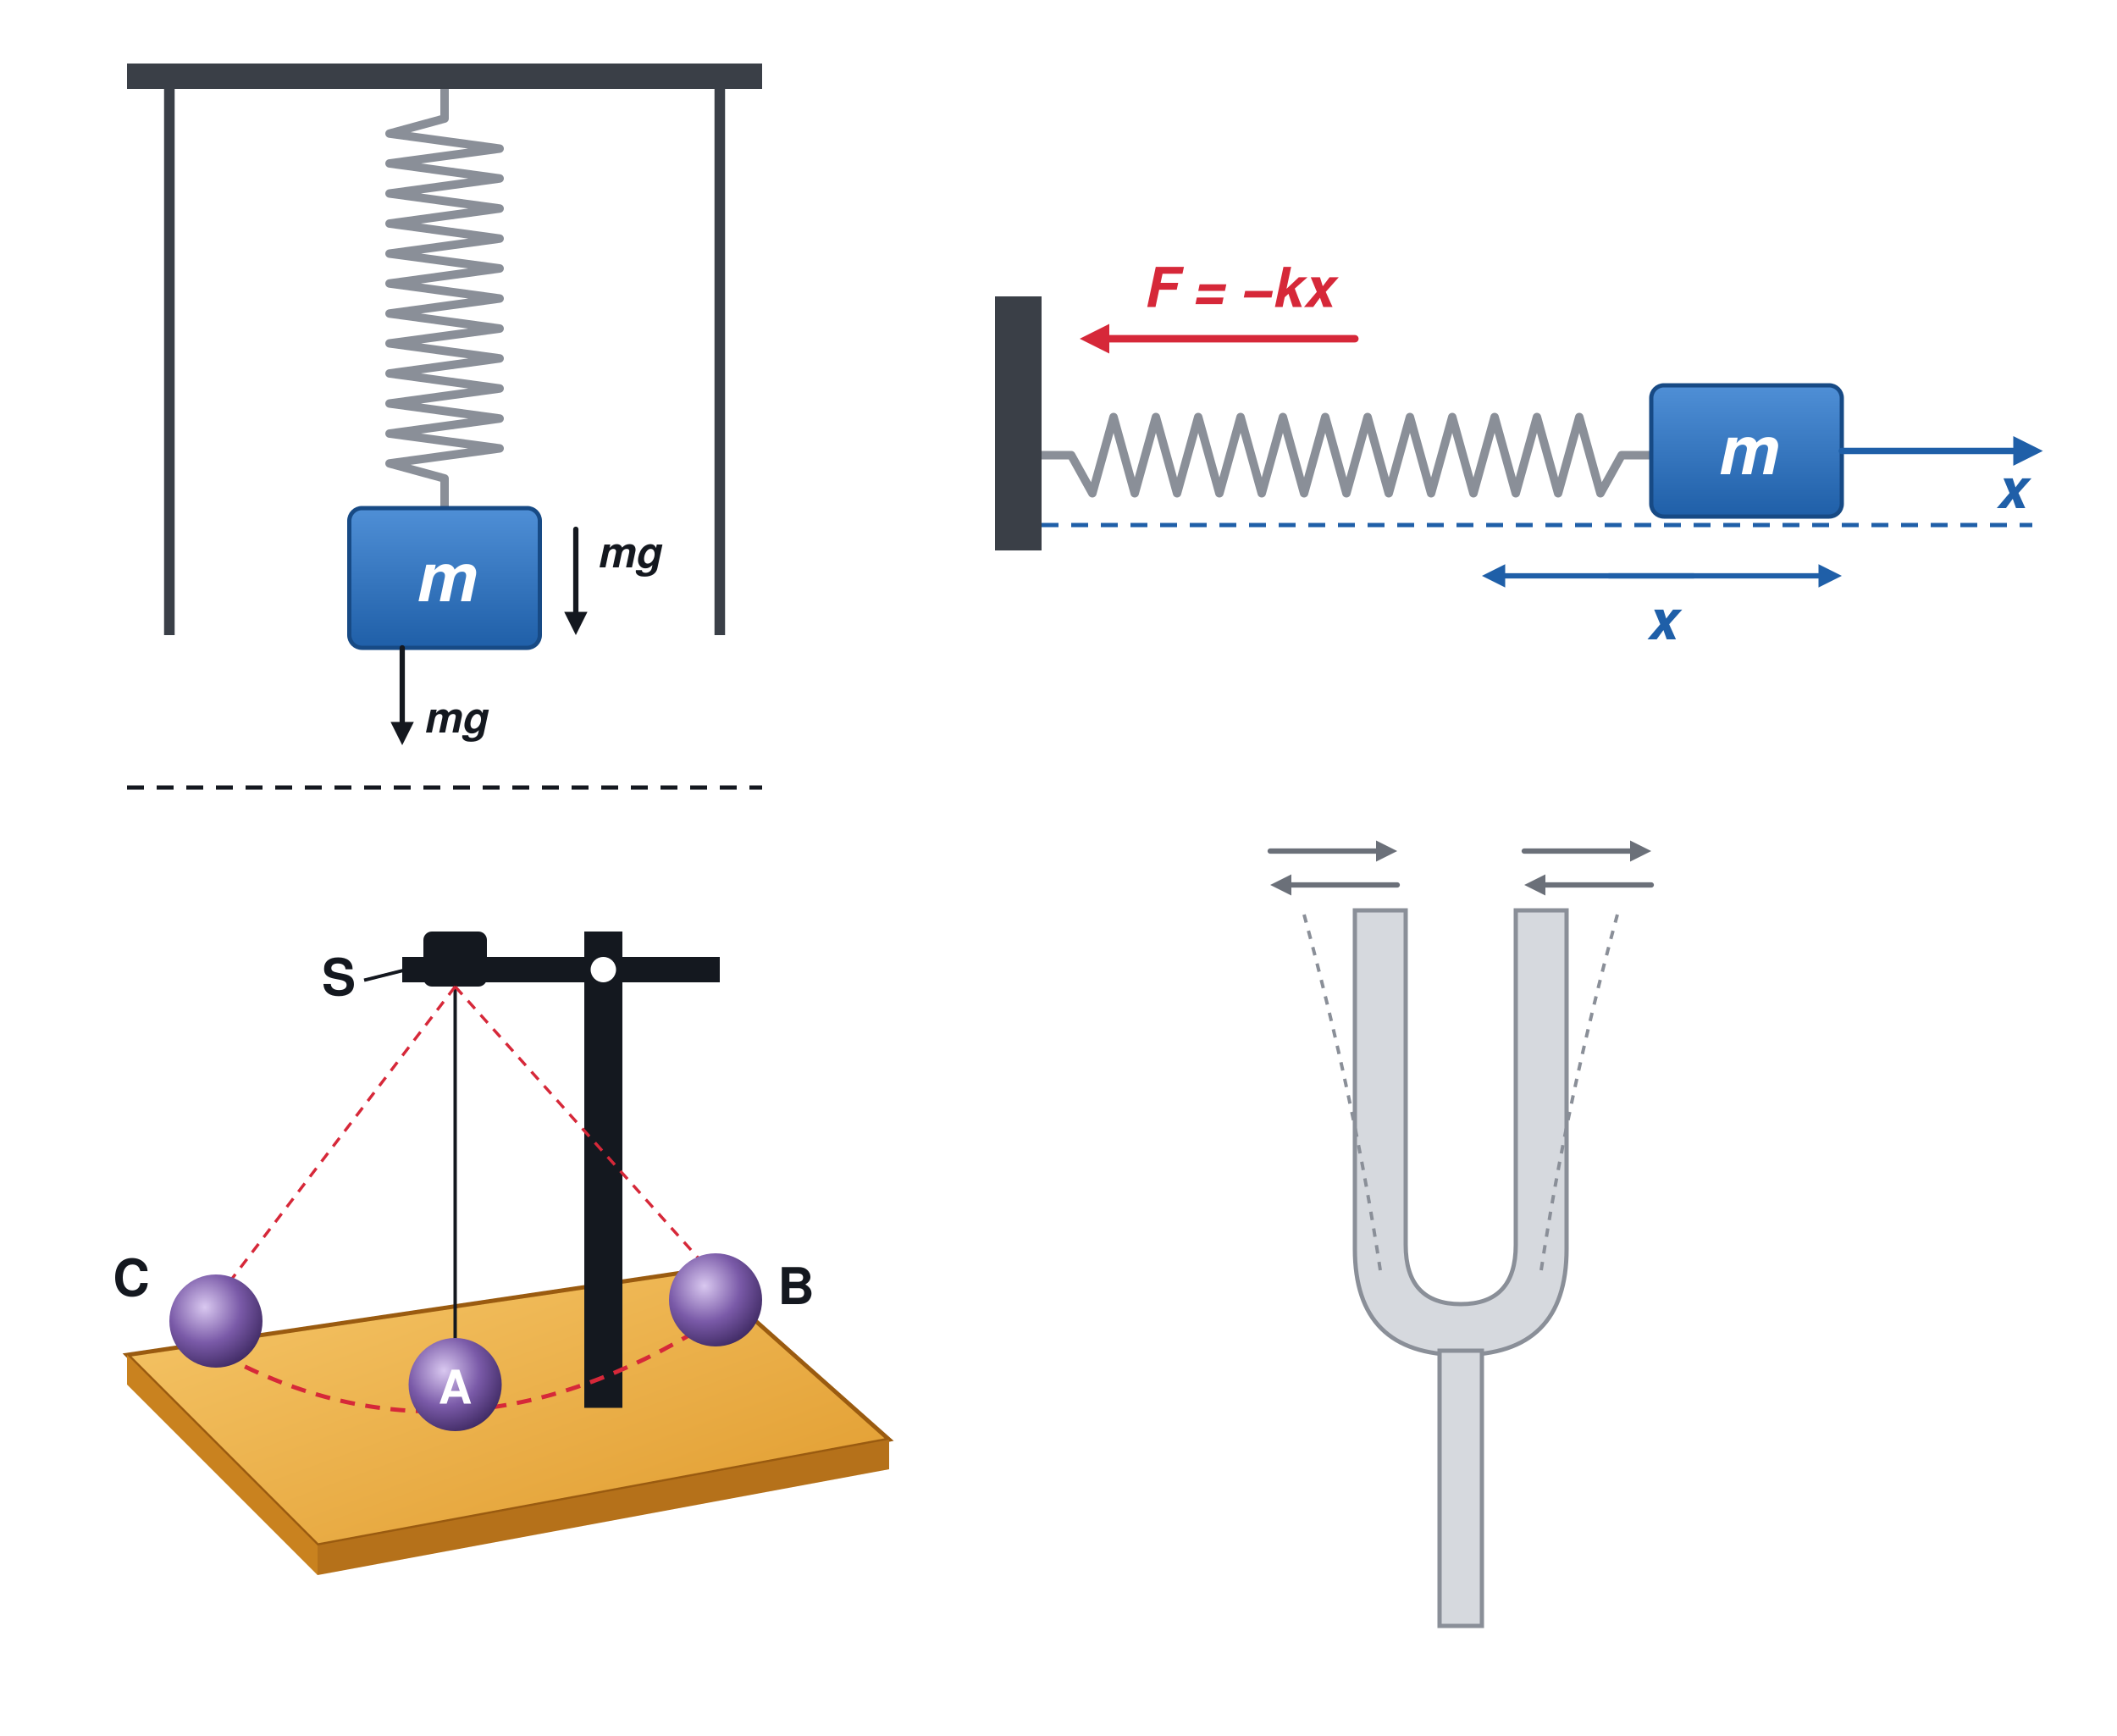
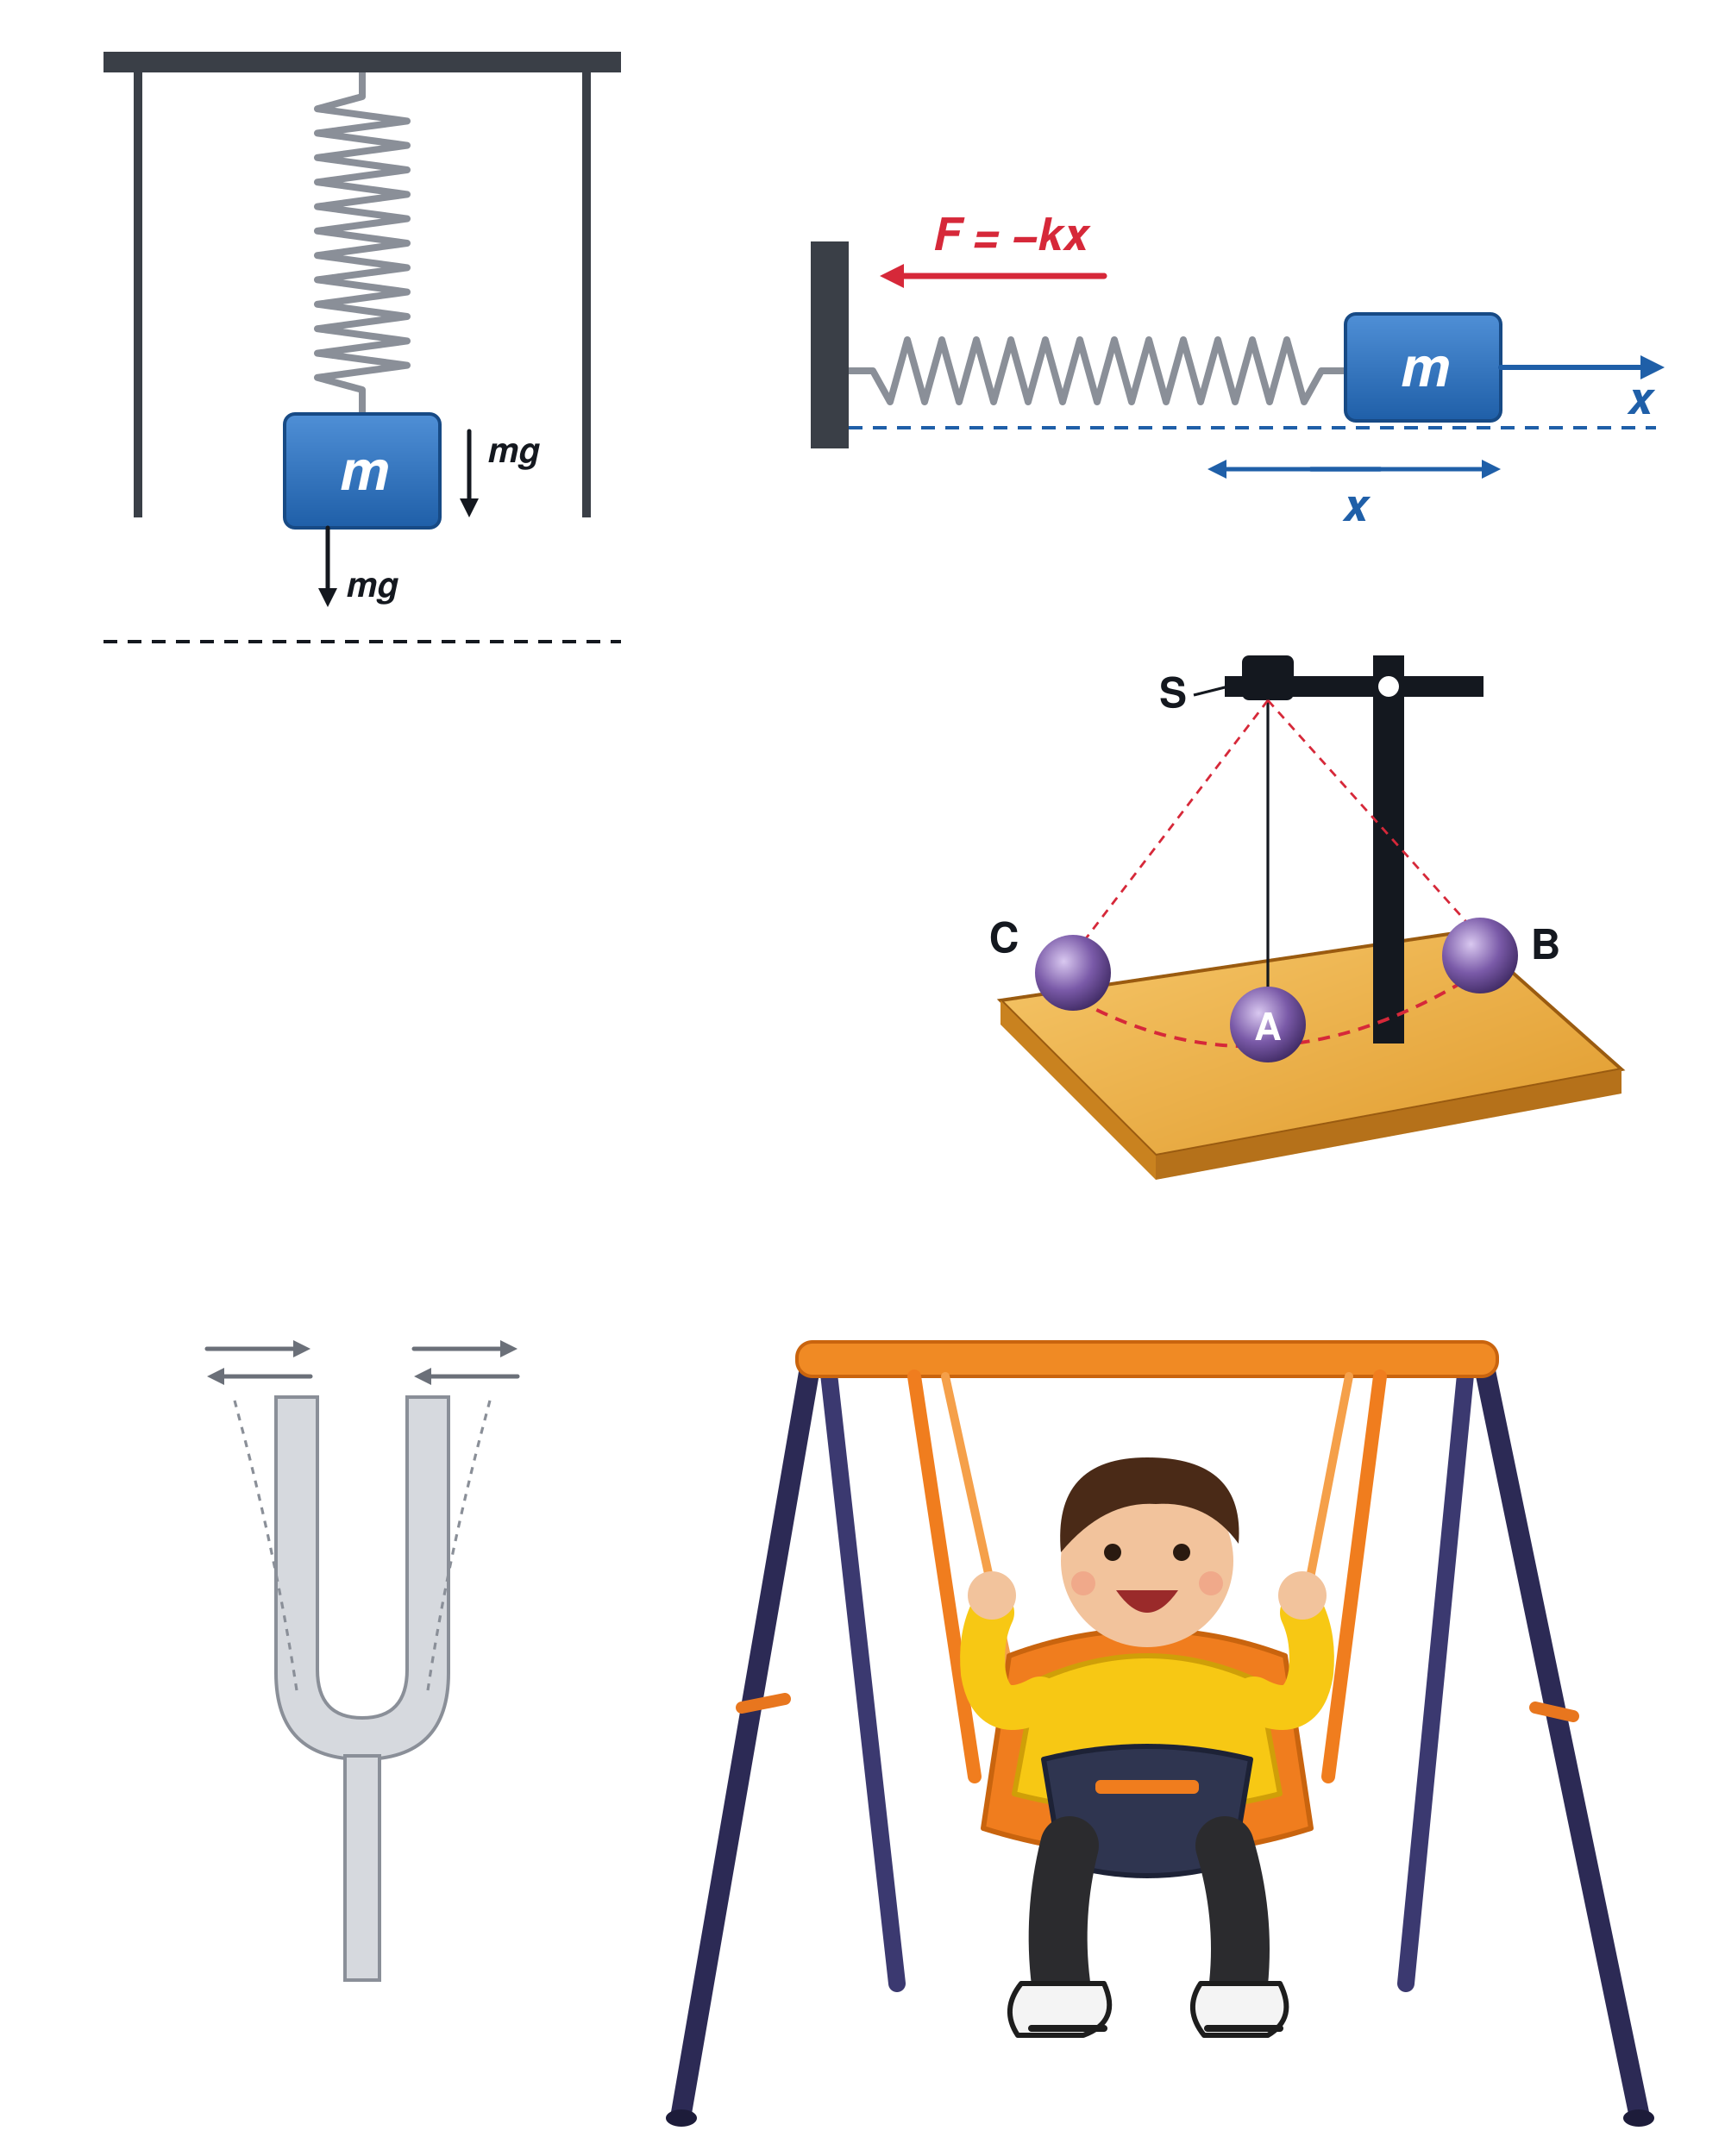
- <svg xmlns="http://www.w3.org/2000/svg" viewBox="0 0 1000 820" font-family="Segoe UI, Helvetica, Arial, sans-serif">
-   <rect width="1000" height="820" fill="#ffffff" />
+ <svg xmlns="http://www.w3.org/2000/svg" viewBox="0 0 1000 1250" font-family="Segoe UI, Helvetica, Arial, sans-serif">
+   <rect width="1000" height="1250" fill="#ffffff" />
  <defs>
    <linearGradient id="blk" x1="0" y1="0" x2="0" y2="1">
      <stop offset="0" stop-color="#4f8fd6" />
      <stop offset="1" stop-color="#1f5fa8" />
    </linearGradient>
    <radialGradient id="bob" cx="0.38" cy="0.35" r="0.7">
      <stop offset="0" stop-color="#d9c8f0" />
      <stop offset="0.55" stop-color="#7a5aa8" />
      <stop offset="1" stop-color="#3f2a63" />
    </radialGradient>
    <linearGradient id="wood" x1="0" y1="0" x2="1" y2="1">
      <stop offset="0" stop-color="#f6c76a" />
      <stop offset="1" stop-color="#e09a2c" />
    </linearGradient>
  </defs>
  <rect x="60" y="30" width="300" height="12" fill="#3a3f47" />
  <line x1="80" y1="42" x2="80" y2="300" stroke="#3a3f47" stroke-width="5" />
  <line x1="340" y1="42" x2="340" y2="300" stroke="#3a3f47" stroke-width="5" />
  <path d="M210.0 42.0 L210.0 56.0 L184.0 63.1 L236.0 70.2 L184.0 77.2 L236.0 84.3 L184.0 91.4 L236.0 98.5 L184.0 105.6 L236.0 112.7 L184.0 119.8 L236.0 126.8 L184.0 133.9 L236.0 141.0 L184.0 148.1 L236.0 155.2 L184.0 162.2 L236.0 169.3 L184.0 176.4 L236.0 183.5 L184.0 190.6 L236.0 197.7 L184.0 204.8 L236.0 211.8 L184.0 218.9 L210.0 226.0 L210.0 240.0" stroke="#8a8f98" stroke-width="4" fill="none" stroke-linejoin="round" />
  <rect x="165" y="240" width="90" height="66" rx="6" stroke="#174a85" stroke-width="2" fill="url(#blk)" />
  <text x="210" y="284" font-size="32" fill="#ffffff" text-anchor="middle" font-weight="700" font-style="italic">m</text>
  <line x1="272.0" y1="250.0" x2="272.0" y2="289.0" stroke="#14181f" stroke-width="2.5" stroke-linecap="round" />
  <path d="M272.0 300.0 L266.5 289.0 L277.5 289.0 Z" fill="#14181f" />
  <text x="282" y="268" font-size="20" fill="#14181f" text-anchor="start" font-weight="600" font-style="italic">mg</text>
  <line x1="190.0" y1="306.0" x2="190.0" y2="341.0" stroke="#14181f" stroke-width="2.5" stroke-linecap="round" />
  <path d="M190.0 352.0 L184.5 341.0 L195.5 341.0 Z" fill="#14181f" />
  <text x="200" y="346" font-size="20" fill="#14181f" text-anchor="start" font-weight="600" font-style="italic">mg</text>
  <line x1="60" y1="372" x2="360" y2="372" stroke="#14181f" stroke-width="2" stroke-dasharray="8 6" />
  <rect x="470" y="140" width="22" height="120" fill="#3a3f47" />
  <path d="M492.0 215.0 L506.0 215.0 L516.0 233.0 L526.0 197.0 L536.0 233.0 L546.0 197.0 L556.0 233.0 L566.0 197.0 L576.0 233.0 L586.0 197.0 L596.0 233.0 L606.0 197.0 L616.0 233.0 L626.0 197.0 L636.0 233.0 L646.0 197.0 L656.0 233.0 L666.0 197.0 L676.0 233.0 L686.0 197.0 L696.0 233.0 L706.0 197.0 L716.0 233.0 L726.0 197.0 L736.0 233.0 L746.0 197.0 L756.0 233.0 L766.0 215.0 L780.0 215.0" stroke="#8a8f98" stroke-width="4" fill="none" stroke-linejoin="round" />
  <rect x="780" y="182" width="90" height="62" rx="6" stroke="#174a85" stroke-width="2" fill="url(#blk)" />
  <text x="825" y="224" font-size="32" fill="#ffffff" text-anchor="middle" font-weight="700" font-style="italic">m</text>
  <line x1="492" y1="248" x2="960" y2="248" stroke="#1f5fa8" stroke-width="2" stroke-dasharray="8 6" />
  <line x1="870.0" y1="213.0" x2="951.0" y2="213.0" stroke="#1f5fa8" stroke-width="3" stroke-linecap="round" />
  <path d="M965.0 213.0 L951.0 220.0 L951.0 206.0 Z" fill="#1f5fa8" />
  <text x="950" y="240" font-size="26" fill="#1f5fa8" text-anchor="middle" font-weight="700" font-style="italic">x</text>
  <line x1="640.0" y1="160.0" x2="524.0" y2="160.0" stroke="#d62839" stroke-width="3.5" stroke-linecap="round" />
  <path d="M510.0 160.0 L524.0 153.0 L524.0 167.0 Z" fill="#d62839" />
  <text x="585" y="145" font-size="26" fill="#d62839" text-anchor="middle" font-weight="700" font-style="italic">F = −kx</text>
  <line x1="800.0" y1="272.0" x2="711.0" y2="272.0" stroke="#1f5fa8" stroke-width="2.5" stroke-linecap="round" />
  <path d="M700.0 272.0 L711.0 266.5 L711.0 277.5 Z" fill="#1f5fa8" />
  <line x1="760.0" y1="272.0" x2="859.0" y2="272.0" stroke="#1f5fa8" stroke-width="2.5" stroke-linecap="round" />
  <path d="M870.0 272.0 L859.0 277.5 L859.0 266.5 Z" fill="#1f5fa8" />
  <text x="785" y="302" font-size="26" fill="#1f5fa8" text-anchor="middle" font-weight="700" font-style="italic">x</text>
-   <path d="M60 640 L330 600 L420 680 L150 730 Z" fill="url(#wood)" stroke="#9a5b10" stroke-width="2" />
-   <path d="M60 640 L150 730 L150 744 L60 654 Z" fill="#c9821f" />
-   <path d="M150 730 L420 680 L420 694 L150 744 Z" fill="#b5711a" />
-   <rect x="276" y="440" width="18" height="225" fill="#14181f" />
-   <rect x="190" y="452" width="150" height="12" fill="#14181f" />
-   <rect x="200" y="440" width="30" height="26" rx="4" fill="#14181f" />
-   <circle cx="285" cy="458" r="6" fill="#ffffff" />
-   <text x="160" y="470" font-size="24" fill="#14181f" text-anchor="middle" font-weight="700">S</text>
-   <line x1="172" y1="463" x2="200" y2="456" stroke="#14181f" stroke-width="1.6" />
-   <line x1="215" y1="466" x2="215" y2="640" stroke="#14181f" stroke-width="1.6" />
-   <line x1="215" y1="466" x2="105" y2="610" stroke="#d62839" stroke-width="1.4" stroke-dasharray="5 4" />
-   <line x1="215" y1="466" x2="335" y2="600" stroke="#d62839" stroke-width="1.4" stroke-dasharray="5 4" />
-   <path d="M105 640 Q215 700 335 625" stroke="#d62839" stroke-width="2" fill="none" stroke-dasharray="7 5" />
-   <circle cx="215" cy="654" r="22" fill="url(#bob)" />
-   <text x="215" y="663" font-size="22" fill="#ffffff" text-anchor="middle" font-weight="700">A</text>
-   <circle cx="102" cy="624" r="22" fill="url(#bob)" />
-   <text x="62" y="612" font-size="24" fill="#14181f" text-anchor="middle" font-weight="700">C</text>
-   <circle cx="338" cy="614" r="22" fill="url(#bob)" />
-   <text x="376" y="616" font-size="24" fill="#14181f" text-anchor="middle" font-weight="700">B</text>
-   <path d="M640 430 L640 590 Q640 640 690 640 Q740 640 740 590 L740 430 L716 430 L716 588 Q716 616 690 616 Q664 616 664 588 L664 430 Z" fill="#d6d9de" stroke="#8a8f98" stroke-width="2" />
-   <rect x="680" y="638" width="20" height="130" fill="#d6d9de" stroke="#8a8f98" stroke-width="2" />
-   <path d="M652 600 Q640 520 616 432" stroke="#8a8f98" stroke-width="1.6" fill="none" stroke-dasharray="4 4" />
-   <path d="M728 600 Q740 520 764 432" stroke="#8a8f98" stroke-width="1.6" fill="none" stroke-dasharray="4 4" />
-   <line x1="600.0" y1="402.0" x2="650.0" y2="402.0" stroke="#6b7079" stroke-width="2.5" stroke-linecap="round" />
-   <path d="M660.0 402.0 L650.0 407.0 L650.0 397.0 Z" fill="#6b7079" />
-   <line x1="660.0" y1="418.0" x2="610.0" y2="418.0" stroke="#6b7079" stroke-width="2.5" stroke-linecap="round" />
-   <path d="M600.0 418.0 L610.0 413.0 L610.0 423.0 Z" fill="#6b7079" />
-   <line x1="720.0" y1="402.0" x2="770.0" y2="402.0" stroke="#6b7079" stroke-width="2.5" stroke-linecap="round" />
-   <path d="M780.0 402.0 L770.0 407.0 L770.0 397.0 Z" fill="#6b7079" />
-   <line x1="780.0" y1="418.0" x2="730.0" y2="418.0" stroke="#6b7079" stroke-width="2.5" stroke-linecap="round" />
-   <path d="M720.0 418.0 L730.0 413.0 L730.0 423.0 Z" fill="#6b7079" />
+   <g transform="translate(520 -60)">
+     <path d="M60 640 L330 600 L420 680 L150 730 Z" fill="url(#wood)" stroke="#9a5b10" stroke-width="2" />
+     <path d="M60 640 L150 730 L150 744 L60 654 Z" fill="#c9821f" />
+     <path d="M150 730 L420 680 L420 694 L150 744 Z" fill="#b5711a" />
+     <rect x="276" y="440" width="18" height="225" fill="#14181f" />
+     <rect x="190" y="452" width="150" height="12" fill="#14181f" />
+     <rect x="200" y="440" width="30" height="26" rx="4" fill="#14181f" />
+     <circle cx="285" cy="458" r="6" fill="#ffffff" />
+     <text x="160" y="470" font-size="24" fill="#14181f" text-anchor="middle" font-weight="700">S</text>
+     <line x1="172" y1="463" x2="200" y2="456" stroke="#14181f" stroke-width="1.6" />
+     <line x1="215" y1="466" x2="215" y2="640" stroke="#14181f" stroke-width="1.6" />
+     <line x1="215" y1="466" x2="105" y2="610" stroke="#d62839" stroke-width="1.4" stroke-dasharray="5 4" />
+     <line x1="215" y1="466" x2="335" y2="600" stroke="#d62839" stroke-width="1.4" stroke-dasharray="5 4" />
+     <path d="M105 640 Q215 700 335 625" stroke="#d62839" stroke-width="2" fill="none" stroke-dasharray="7 5" />
+     <circle cx="215" cy="654" r="22" fill="url(#bob)" />
+     <text x="215" y="663" font-size="22" fill="#ffffff" text-anchor="middle" font-weight="700">A</text>
+     <circle cx="102" cy="624" r="22" fill="url(#bob)" />
+     <text x="62" y="612" font-size="24" fill="#14181f" text-anchor="middle" font-weight="700">C</text>
+     <circle cx="338" cy="614" r="22" fill="url(#bob)" />
+     <text x="376" y="616" font-size="24" fill="#14181f" text-anchor="middle" font-weight="700">B</text>
+   </g>
+   <g transform="translate(-480 380)">
+     <path d="M640 430 L640 590 Q640 640 690 640 Q740 640 740 590 L740 430 L716 430 L716 588 Q716 616 690 616 Q664 616 664 588 L664 430 Z" fill="#d6d9de" stroke="#8a8f98" stroke-width="2" />
+     <rect x="680" y="638" width="20" height="130" fill="#d6d9de" stroke="#8a8f98" stroke-width="2" />
+     <path d="M652 600 Q640 520 616 432" stroke="#8a8f98" stroke-width="1.6" fill="none" stroke-dasharray="4 4" />
+     <path d="M728 600 Q740 520 764 432" stroke="#8a8f98" stroke-width="1.6" fill="none" stroke-dasharray="4 4" />
+     <line x1="600.0" y1="402.0" x2="650.0" y2="402.0" stroke="#6b7079" stroke-width="2.5" stroke-linecap="round" />
+     <path d="M660.0 402.0 L650.0 407.0 L650.0 397.0 Z" fill="#6b7079" />
+     <line x1="660.0" y1="418.0" x2="610.0" y2="418.0" stroke="#6b7079" stroke-width="2.5" stroke-linecap="round" />
+     <path d="M600.0 418.0 L610.0 413.0 L610.0 423.0 Z" fill="#6b7079" />
+     <line x1="720.0" y1="402.0" x2="770.0" y2="402.0" stroke="#6b7079" stroke-width="2.5" stroke-linecap="round" />
+     <path d="M780.0 402.0 L770.0 407.0 L770.0 397.0 Z" fill="#6b7079" />
+     <line x1="780.0" y1="418.0" x2="730.0" y2="418.0" stroke="#6b7079" stroke-width="2.5" stroke-linecap="round" />
+     <path d="M720.0 418.0 L730.0 413.0 L730.0 423.0 Z" fill="#6b7079" />
+   </g>
+   <g stroke-linecap="round" stroke-linejoin="round">
+     <line x1="470" y1="790" x2="395" y2="1225" stroke="#2c2a55" stroke-width="12" />
+     <line x1="480" y1="792" x2="520" y2="1150" stroke="#3b3970" stroke-width="10" />
+     <line x1="860" y1="790" x2="950" y2="1225" stroke="#2c2a55" stroke-width="12" />
+     <line x1="850" y1="792" x2="815" y2="1150" stroke="#3b3970" stroke-width="10" />
+     <ellipse cx="395" cy="1228" rx="9" ry="5" fill="#1d1c3a" />
+     <ellipse cx="950" cy="1228" rx="9" ry="5" fill="#1d1c3a" />
+     <line x1="430" y1="990" x2="455" y2="985" stroke="#e8761e" stroke-width="7" />
+     <line x1="890" y1="990" x2="912" y2="995" stroke="#e8761e" stroke-width="7" />
+     <rect x="462" y="778" width="406" height="20" rx="9" fill="#f08a24" stroke="#c9640e" stroke-width="2" />
+     <line x1="530" y1="798" x2="565" y2="1030" stroke="#f07d1e" stroke-width="8" />
+     <line x1="800" y1="798" x2="770" y2="1030" stroke="#f07d1e" stroke-width="8" />
+     <line x1="548" y1="798" x2="590" y2="990" stroke="#f5a04a" stroke-width="5" />
+     <line x1="782" y1="798" x2="745" y2="990" stroke="#f5a04a" stroke-width="5" />
+     <path d="M585 960 Q665 930 745 960 L760 1060 Q665 1090 570 1060 Z" fill="#f07d1e" stroke="#c9640e" stroke-width="3" />
+     <path d="M600 975 Q665 945 730 975 L742 1040 Q665 1060 588 1040 Z" fill="#f7c814" stroke="#cf9f08" stroke-width="3" />
+     <path d="M603 985 Q575 1000 570 970 Q568 950 575 935" stroke="#f7c814" stroke-width="26" fill="none" />
+     <path d="M727 985 Q755 1000 760 970 Q762 950 755 935" stroke="#f7c814" stroke-width="26" fill="none" />
+     <circle cx="575" cy="925" r="14" fill="#f2c39c" />
+     <circle cx="755" cy="925" r="14" fill="#f2c39c" />
+     <path d="M605 1020 Q665 1005 725 1020 L715 1080 Q665 1095 615 1080 Z" fill="#2f3550" stroke="#1d2236" stroke-width="3" />
+     <rect x="635" y="1032" width="60" height="8" rx="3" fill="#f07d1e" />
+     <path d="M620 1070 Q610 1110 615 1150" stroke="#2b2b2e" stroke-width="34" fill="none" />
+     <path d="M710 1070 Q722 1110 718 1150" stroke="#2b2b2e" stroke-width="34" fill="none" />
+     <path d="M592 1150 L640 1150 Q650 1172 628 1180 L590 1180 Q580 1165 592 1150 Z" fill="#f4f4f4" stroke="#1d1d1d" stroke-width="3" />
+     <path d="M696 1150 L742 1150 Q752 1170 735 1180 L698 1180 Q686 1165 696 1150 Z" fill="#f4f4f4" stroke="#1d1d1d" stroke-width="3" />
+     <line x1="598" y1="1176" x2="640" y2="1176" stroke="#1d1d1d" stroke-width="4" />
+     <line x1="700" y1="1176" x2="742" y2="1176" stroke="#1d1d1d" stroke-width="4" />
+     <circle cx="665" cy="905" r="50" fill="#f2c39c" />
+     <path d="M615 900 Q610 845 665 845 Q722 845 718 895 Q700 870 670 872 Q640 870 615 900 Z" fill="#4a2a17" />
+     <circle cx="645" cy="900" r="5" fill="#2a1a10" />
+     <circle cx="685" cy="900" r="5" fill="#2a1a10" />
+     <path d="M647 922 Q665 948 683 922 Z" fill="#9a2a2a" />
+     <circle cx="628" cy="918" r="7" fill="#f0a98a" />
+     <circle cx="702" cy="918" r="7" fill="#f0a98a" />
+   </g>
</svg>
